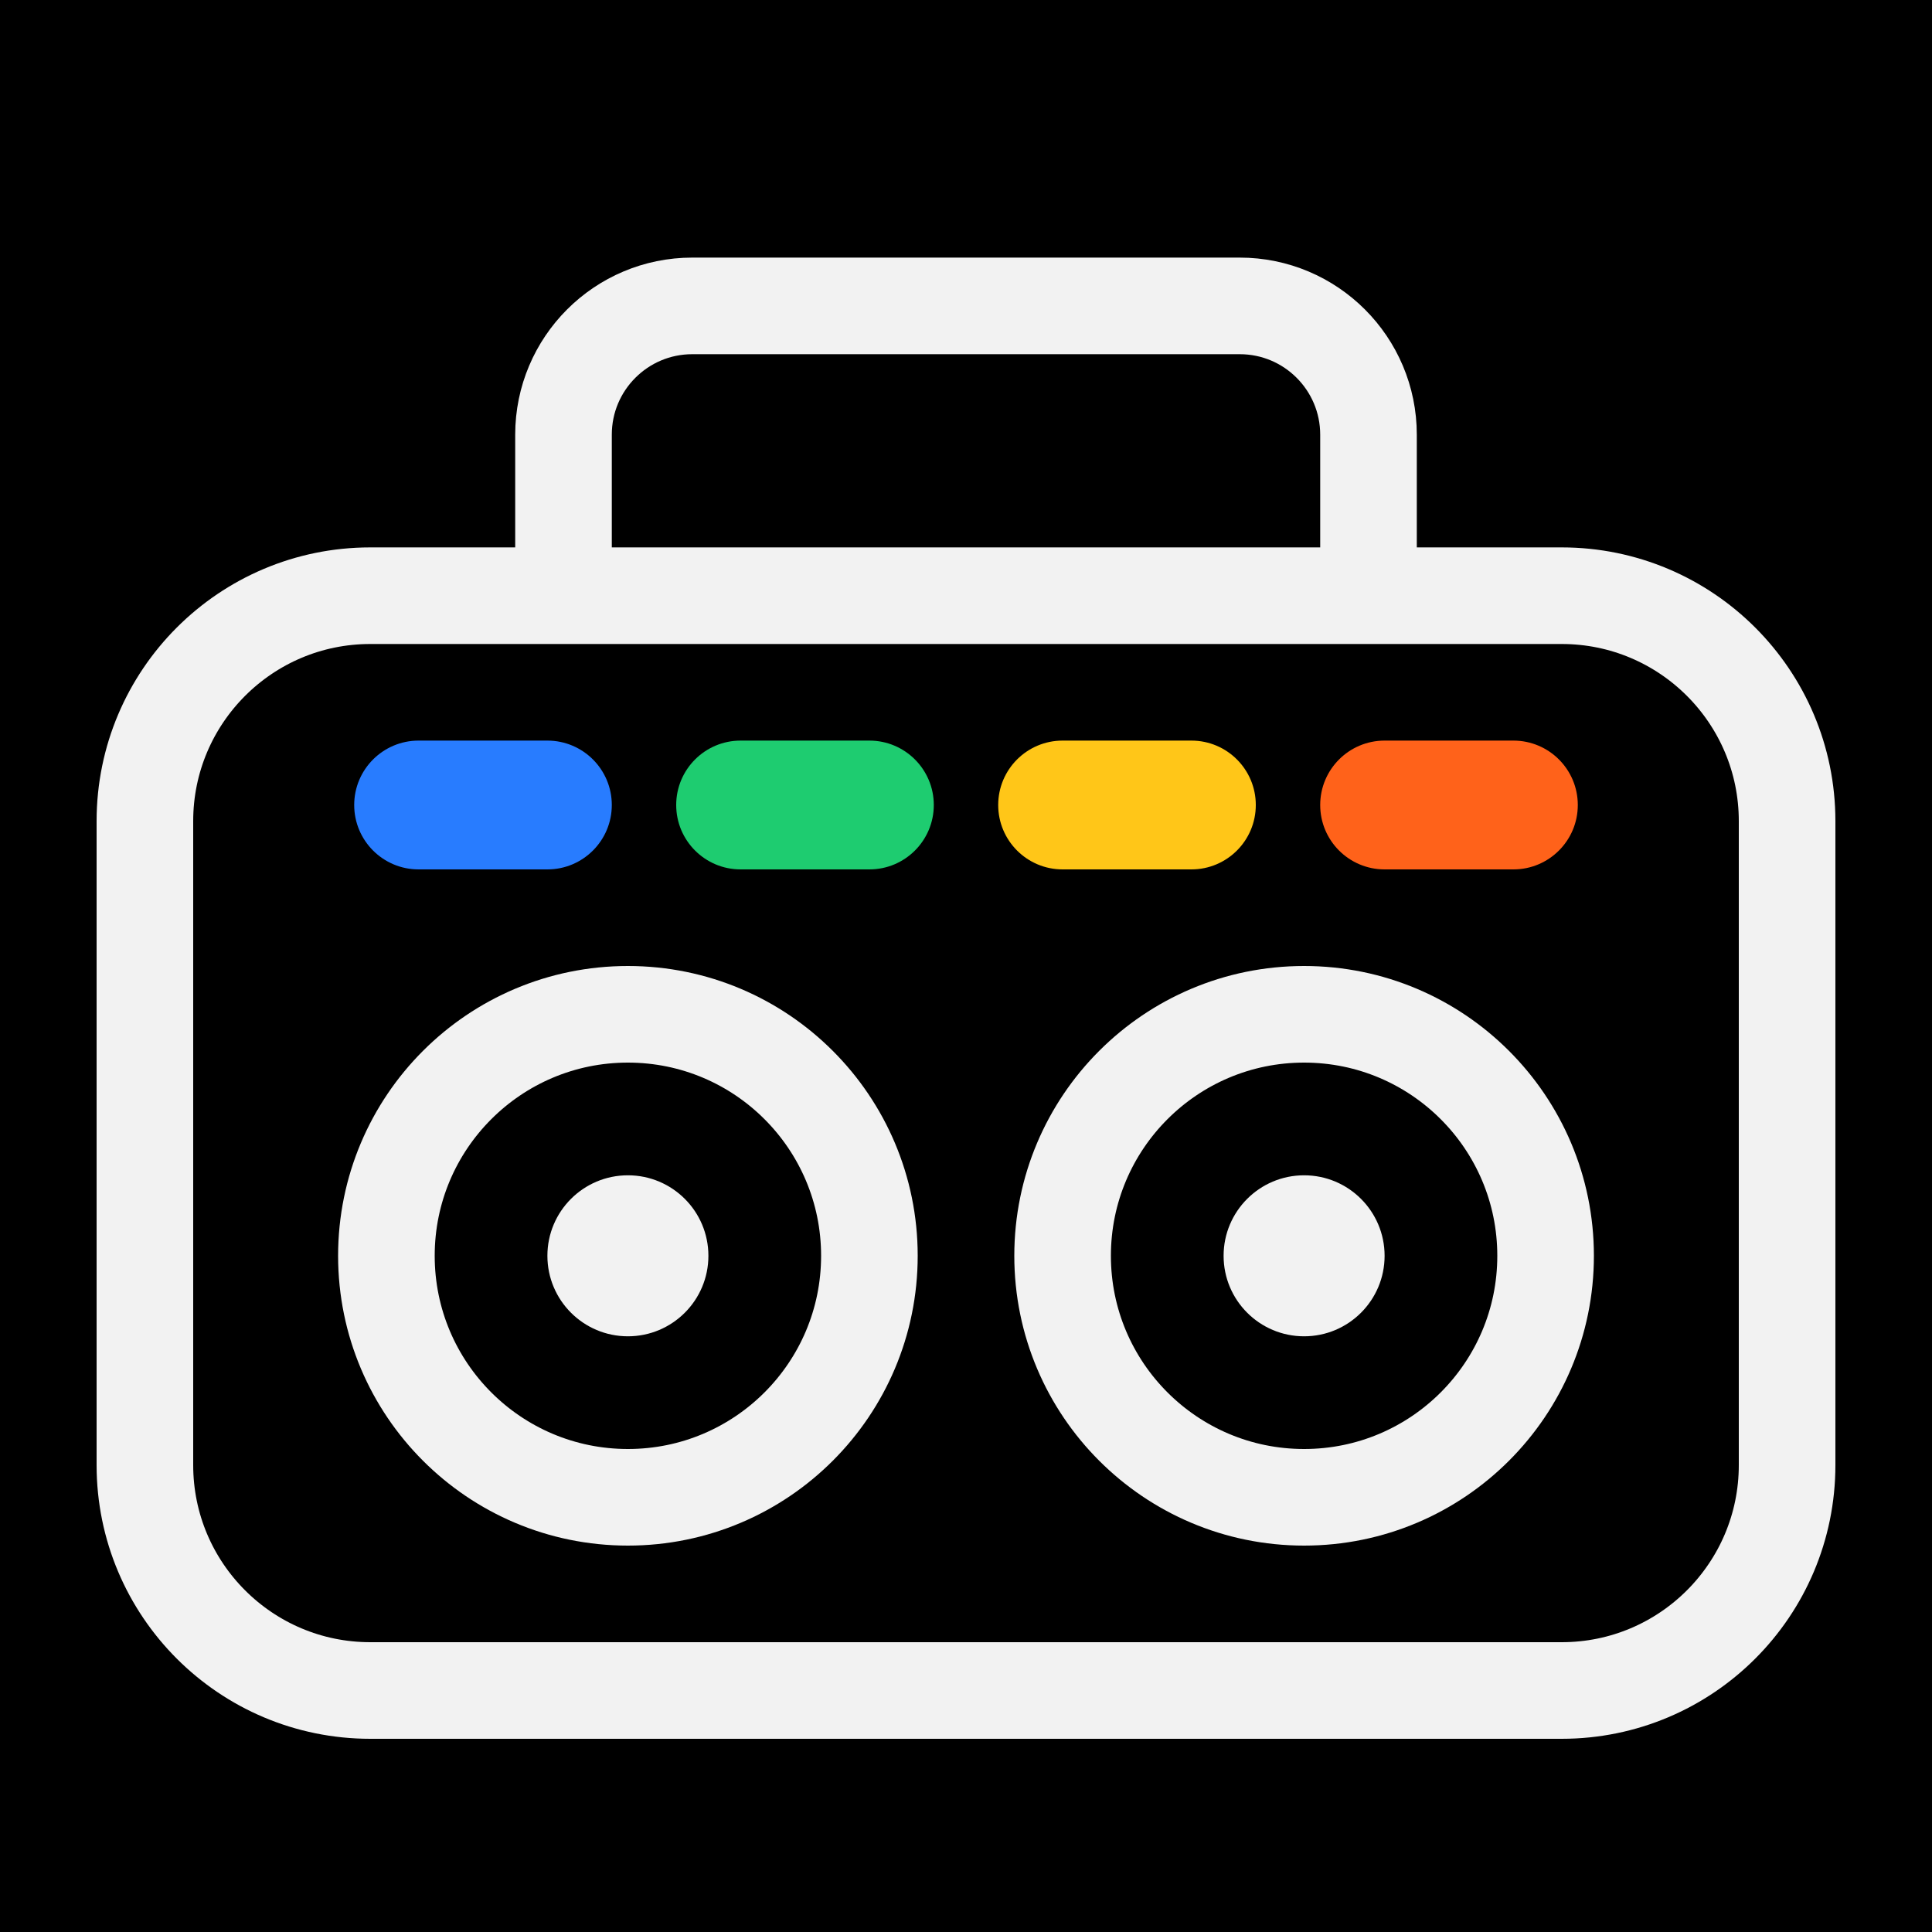
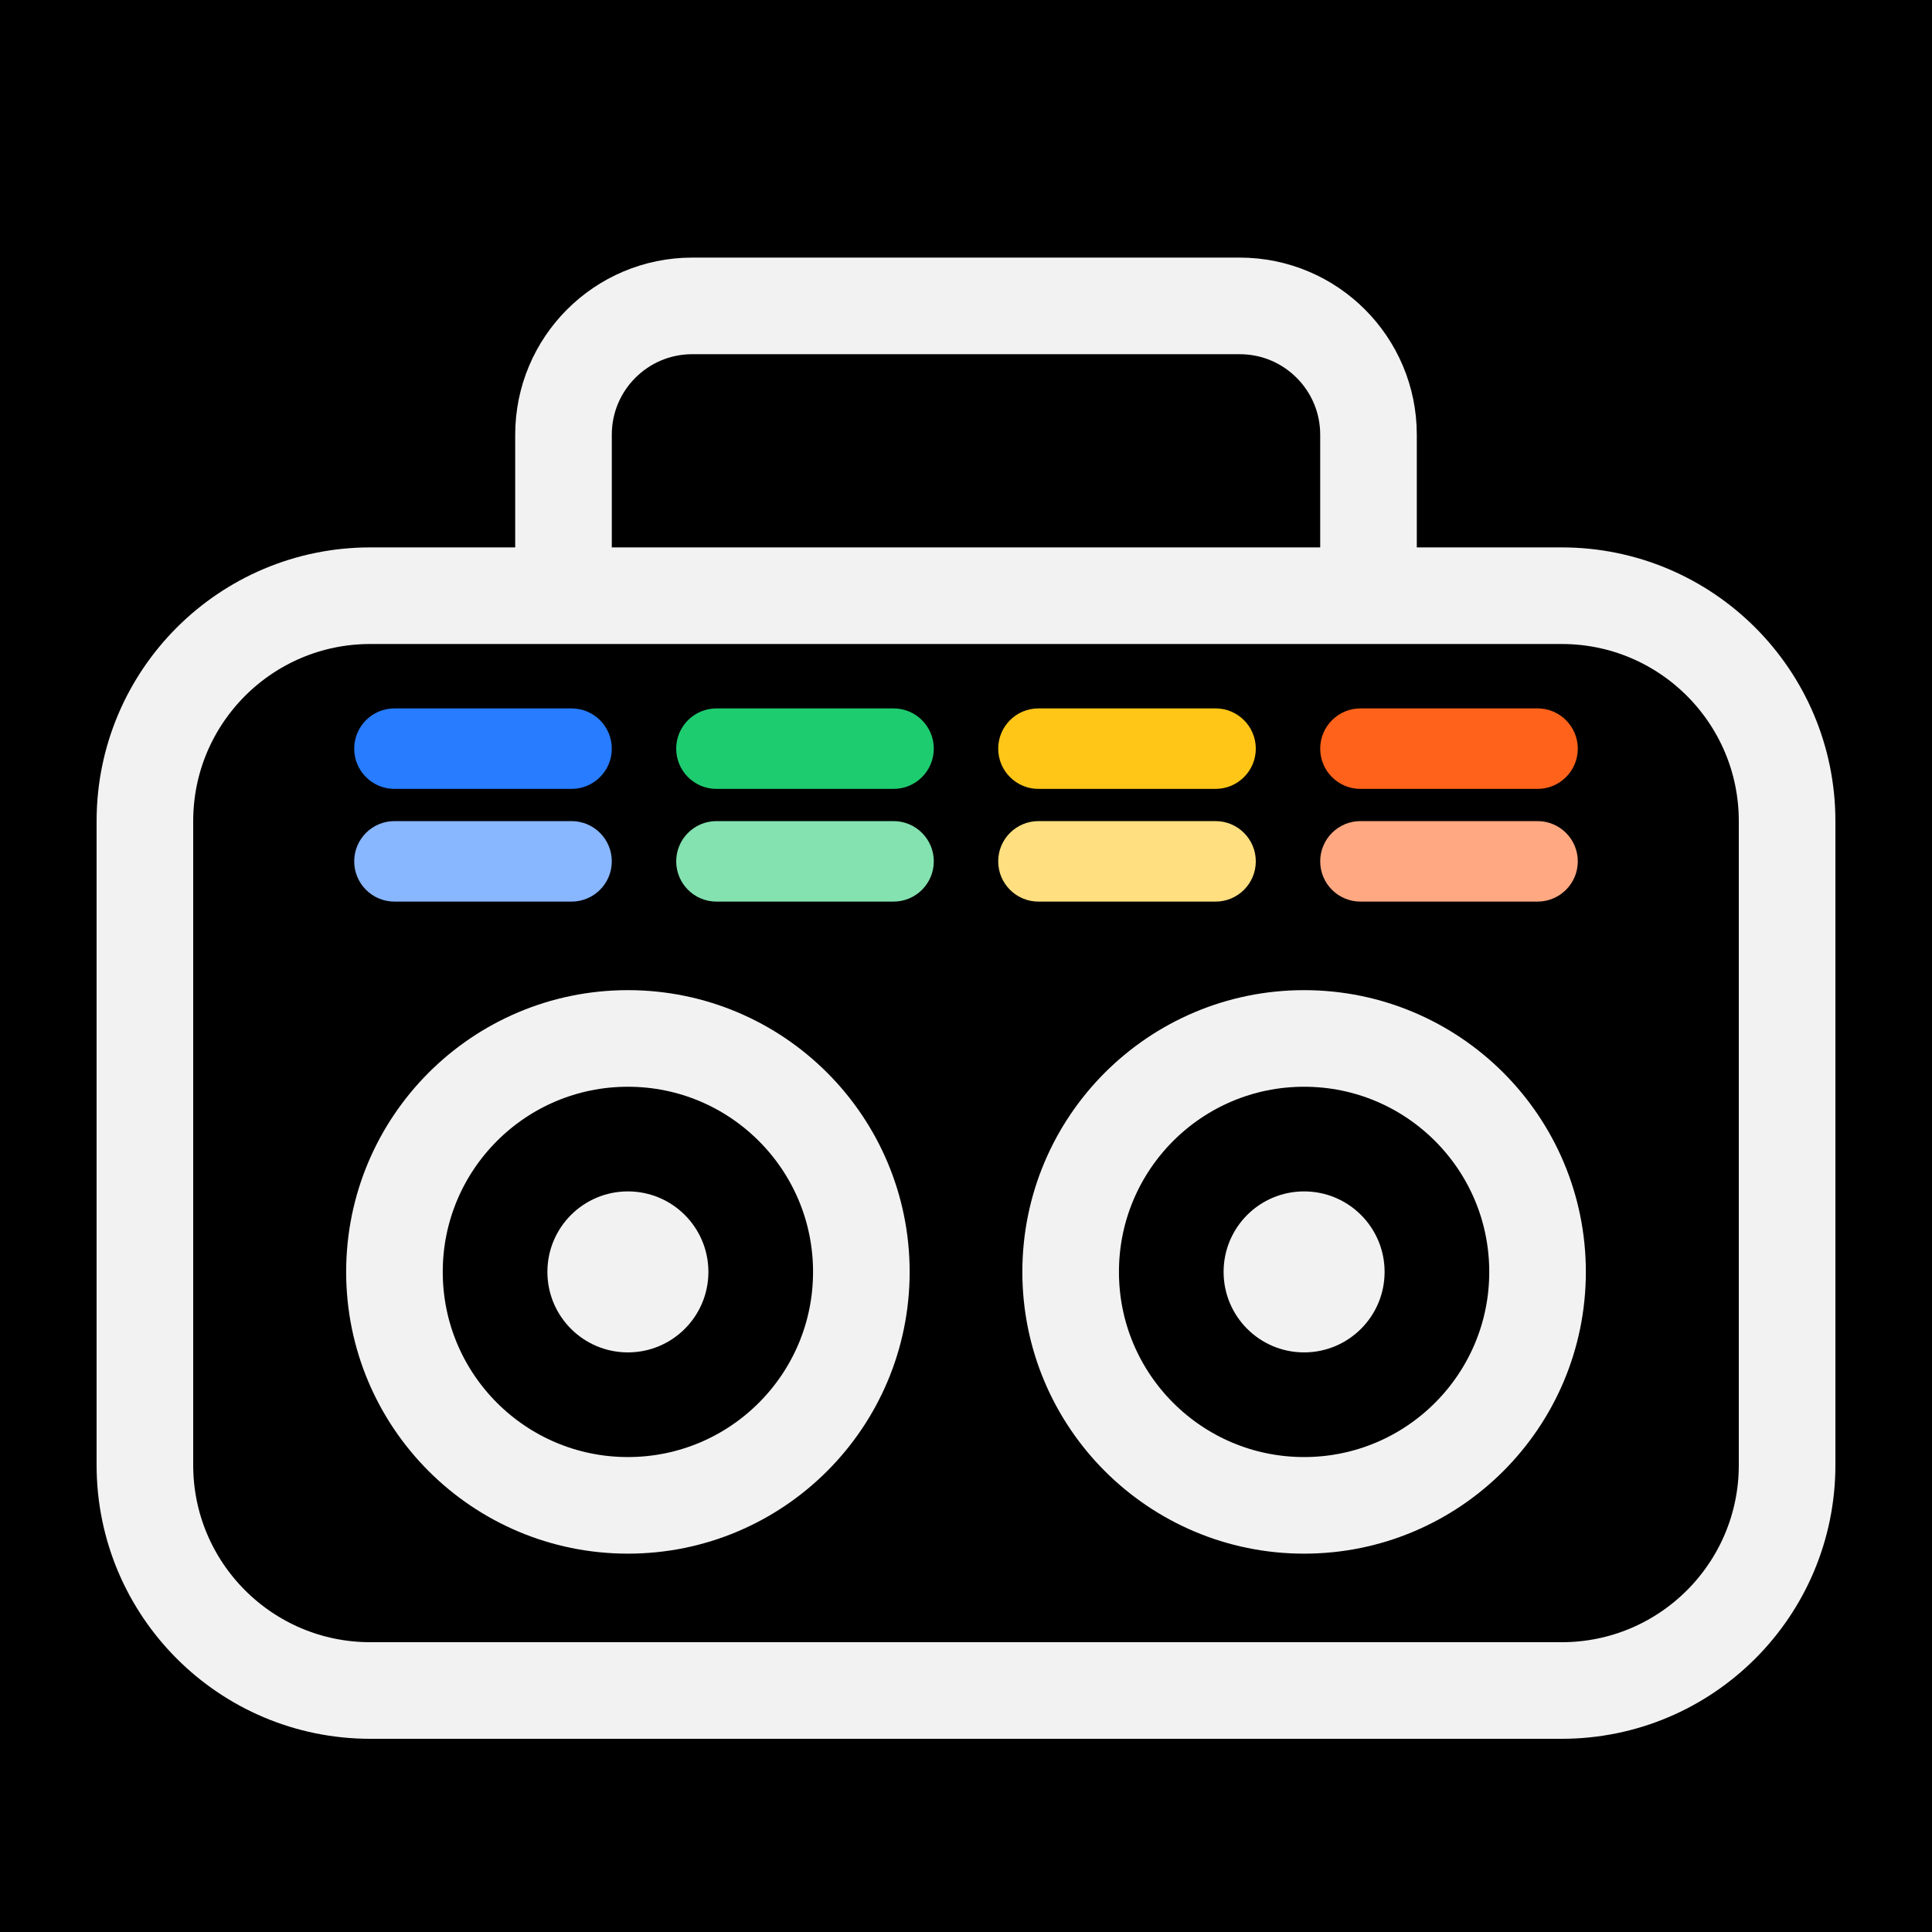
<svg xmlns="http://www.w3.org/2000/svg" viewBox="0 0 240 240" width="240" height="240" role="img" aria-label="BoopBox">
  <rect width="240" height="240" fill="#000" />
  <path d="M70 74 V54 A16 16 0 0 1 86 38 H154 A16 16 0 0 1 170 54 V74" fill="none" stroke="#F2F2F2" stroke-width="12" />
  <rect x="18" y="74" width="204" height="136" rx="28" fill="#000" stroke="#F2F2F2" stroke-width="12" />
-   <rect x="44.00" y="92.00" width="32.00" height="16.00" rx="8.00" fill="#287CFF" />
-   <rect x="84.00" y="92.00" width="32.00" height="16.00" rx="8.00" fill="#1ECC70" />
-   <rect x="124.00" y="92.00" width="32.00" height="16.00" rx="8.00" fill="#FFC618" />
-   <rect x="164.00" y="92.00" width="32.00" height="16.00" rx="8.00" fill="#FF621A" />
-   <circle cx="78" cy="156" r="30" fill="none" stroke="#F2F2F2" stroke-width="12" />
-   <circle cx="78" cy="156" r="10" fill="#F2F2F2" />
-   <circle cx="162" cy="156" r="30" fill="none" stroke="#F2F2F2" stroke-width="12" />
-   <circle cx="162" cy="156" r="10" fill="#F2F2F2" />
+   <rect x="44.00" y="88.00" width="32.00" height="10.00" rx="5.00" fill="#287CFF" />
+   <rect x="84.00" y="88.00" width="32.00" height="10.00" rx="5.00" fill="#1ECC70" />
+   <rect x="124.00" y="88.00" width="32.00" height="10.00" rx="5.00" fill="#FFC618" />
+   <rect x="164.00" y="88.00" width="32.00" height="10.00" rx="5.00" fill="#FF621A" />
+   <rect x="44.00" y="102.00" width="32.00" height="10.00" rx="5.00" fill="#88B6FF" />
+   <rect x="84.00" y="102.00" width="32.00" height="10.00" rx="5.00" fill="#83E2B0" />
+   <rect x="124.00" y="102.00" width="32.00" height="10.00" rx="5.00" fill="#FFDF7F" />
+   <rect x="164.00" y="102.00" width="32.00" height="10.00" rx="5.00" fill="#FFA881" />
+   <circle cx="78" cy="158" r="29" fill="none" stroke="#F2F2F2" stroke-width="12" />
+   <circle cx="78" cy="158" r="10" fill="#F2F2F2" />
+   <circle cx="162" cy="158" r="29" fill="none" stroke="#F2F2F2" stroke-width="12" />
+   <circle cx="162" cy="158" r="10" fill="#F2F2F2" />
</svg>
